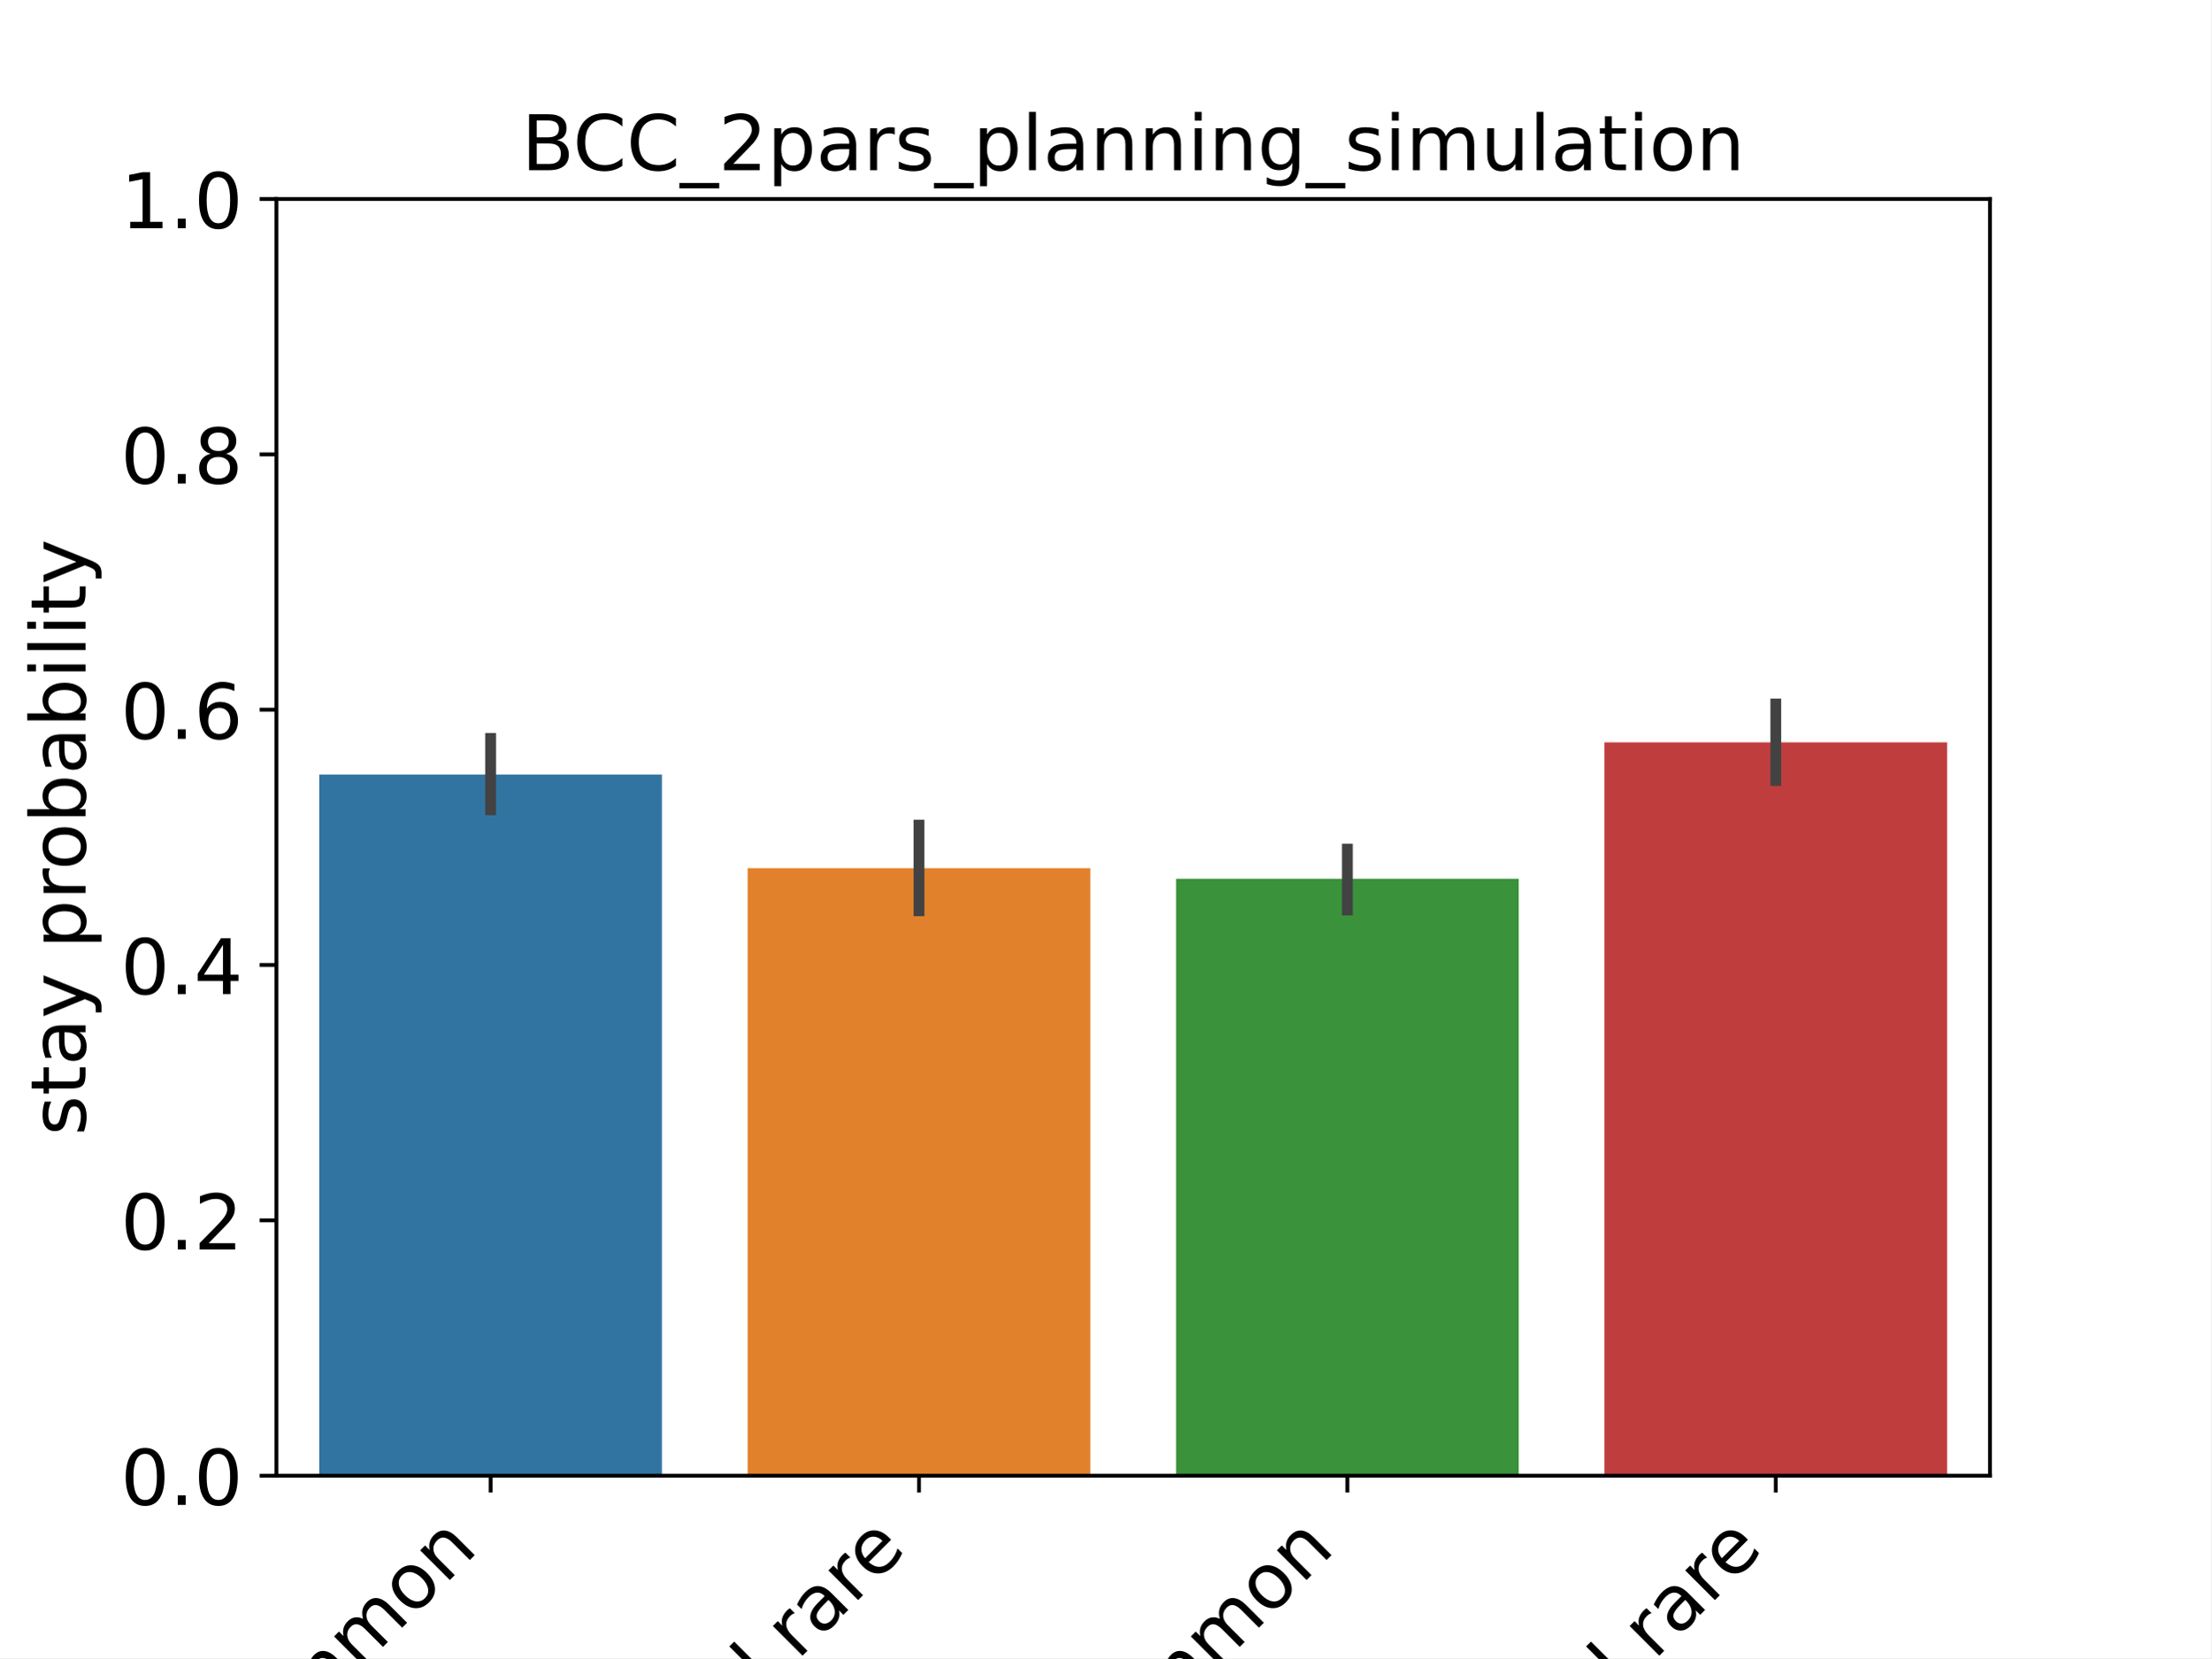
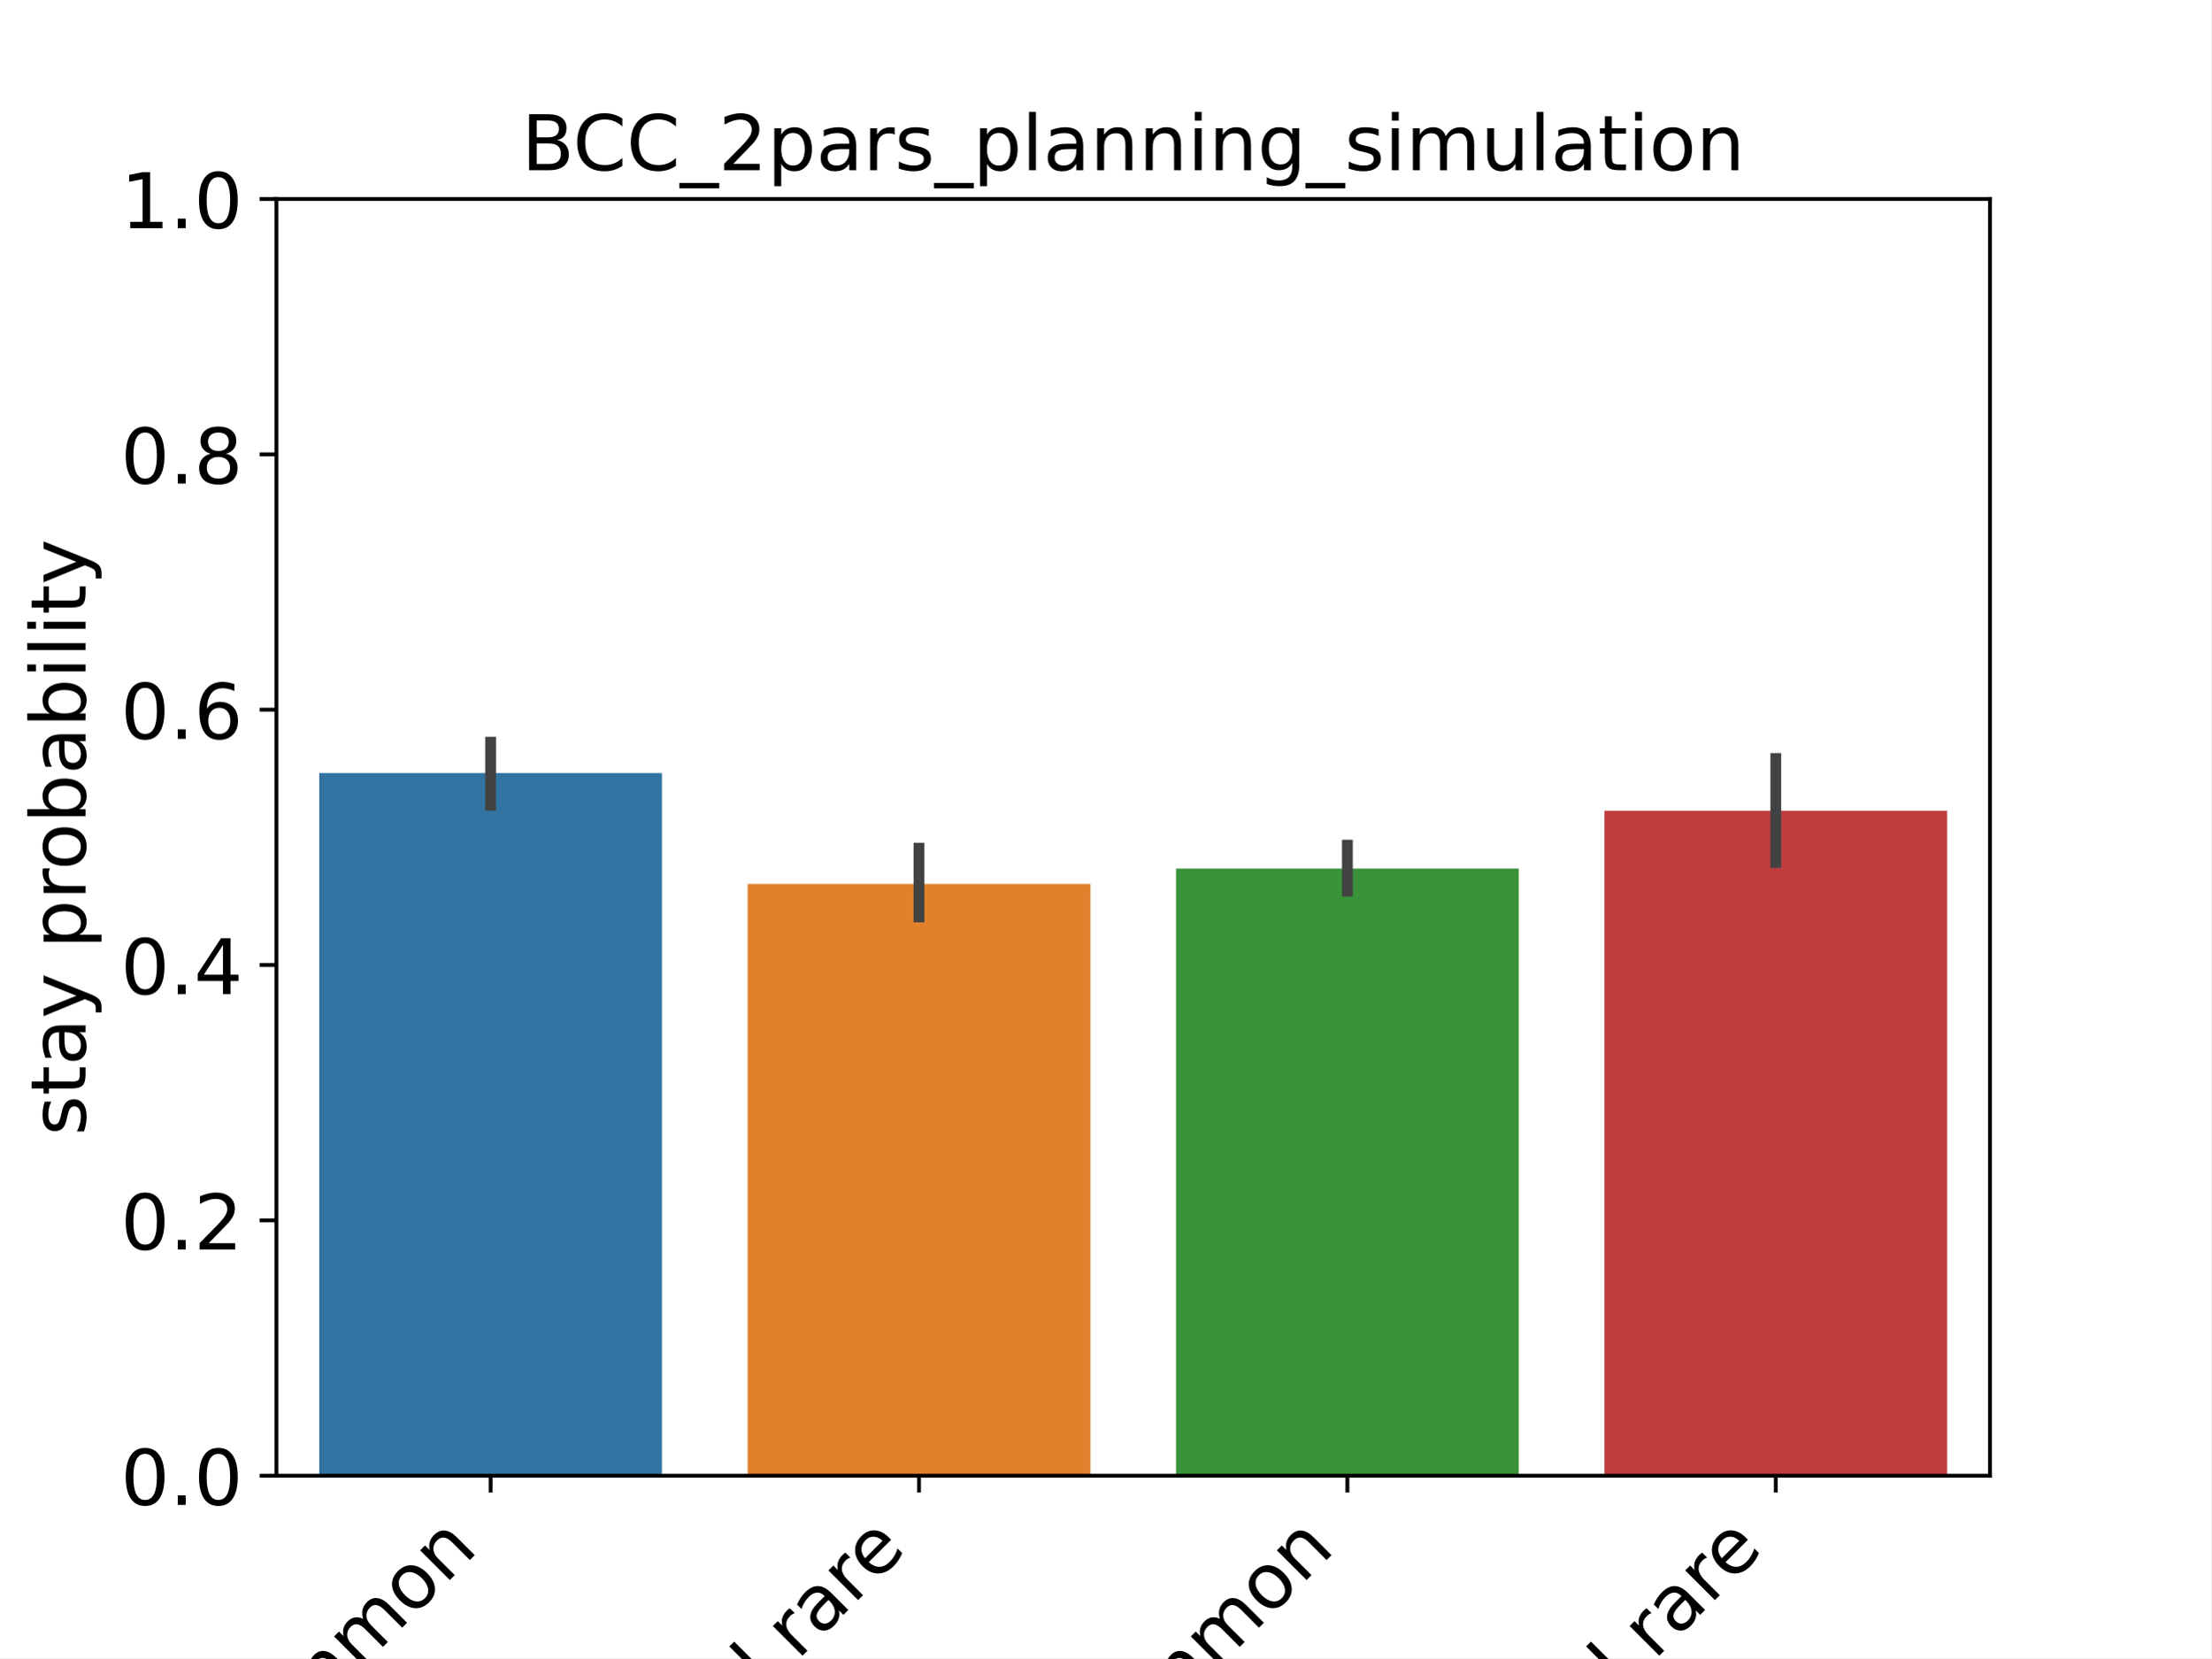
<svg xmlns="http://www.w3.org/2000/svg" xmlns:xlink="http://www.w3.org/1999/xlink" width="460.8pt" height="345.6pt" viewBox="0 0 460.8 345.6" version="1.1">
  <defs>
    <style type="text/css">*{stroke-linejoin: round; stroke-linecap: butt}</style>
  </defs>
  <g id="figure_1">
    <g id="patch_1">
      <path d="M 0 345.6  L 460.8 345.6  L 460.8 0  L 0 0  z " style="fill: #ffffff" />
    </g>
    <g id="axes_1">
      <g id="patch_2">
        <path d="M 57.6 307.584  L 414.72 307.584  L 414.72 41.472  L 57.6 41.472  z " style="fill: #ffffff" />
      </g>
      <g id="patch_3">
-         <path d="M 66.528 307.584  L 137.952 307.584  L 137.952 161.445  L 66.528 161.445  z " clip-path="url(#p8420e20415)" style="fill: #3274a1" />
+         <path d="M 66.528 307.584  L 137.952 307.584  L 137.952 161.132  L 66.528 161.132  z " clip-path="url(#pf749154791)" style="fill: #3274a1" />
      </g>
      <g id="patch_4">
-         <path d="M 155.808 307.584  L 227.232 307.584  L 227.232 180.956  L 155.808 180.956  z " clip-path="url(#p8420e20415)" style="fill: #e1812c" />
+         <path d="M 155.808 307.584  L 227.232 307.584  L 227.232 184.238  L 155.808 184.238  z " clip-path="url(#pf749154791)" style="fill: #e1812c" />
      </g>
      <g id="patch_5">
-         <path d="M 245.088 307.584  L 316.512 307.584  L 316.512 183.17  L 245.088 183.17  z " clip-path="url(#p8420e20415)" style="fill: #3a923a" />
+         <path d="M 245.088 307.584  L 316.512 307.584  L 316.512 181.037  L 245.088 181.037  z " clip-path="url(#pf749154791)" style="fill: #3a923a" />
      </g>
      <g id="patch_6">
-         <path d="M 334.368 307.584  L 405.792 307.584  L 405.792 154.734  L 334.368 154.734  z " clip-path="url(#p8420e20415)" style="fill: #c03d3e" />
+         <path d="M 334.368 307.584  L 405.792 307.584  L 405.792 168.985  L 334.368 168.985  z " clip-path="url(#pf749154791)" style="fill: #c03d3e" />
      </g>
      <g id="matplotlib.axis_1">
        <g id="xtick_1">
          <g id="line2d_1">
            <defs>
-               <path id="m0e98d3ae6c" d="M 0 0  L 0 3.5  " style="stroke: #000000; stroke-width: 0.8" />
+               <path id="m2452fad137" d="M 0 0  L 0 3.5  " style="stroke: #000000; stroke-width: 0.8" />
            </defs>
            <g>
-               <use xlink:href="#m0e98d3ae6c" x="102.24" y="307.584" style="stroke: #000000; stroke-width: 0.8" />
+               <use xlink:href="#m2452fad137" x="102.24" y="307.584" style="stroke: #000000; stroke-width: 0.8" />
            </g>
          </g>
          <g id="text_1">
            <g transform="translate(-6.307962 429.3757) rotate(-45) scale(0.16 -0.16)">
              <defs>
                <path id="DejaVuSans-72" d="M 2631 2963  Q 2534 3019 2420 3045  Q 2306 3072 2169 3072  Q 1681 3072 1420 2755  Q 1159 2438 1159 1844  L 1159 0  L 581 0  L 581 3500  L 1159 3500  L 1159 2956  Q 1341 3275 1631 3429  Q 1922 3584 2338 3584  Q 2397 3584 2469 3576  Q 2541 3569 2628 3553  L 2631 2963  z " transform="scale(0.015625)" />
                <path id="DejaVuSans-65" d="M 3597 1894  L 3597 1613  L 953 1613  Q 991 1019 1311 708  Q 1631 397 2203 397  Q 2534 397 2845 478  Q 3156 559 3463 722  L 3463 178  Q 3153 47 2828 -22  Q 2503 -91 2169 -91  Q 1331 -91 842 396  Q 353 884 353 1716  Q 353 2575 817 3079  Q 1281 3584 2069 3584  Q 2775 3584 3186 3129  Q 3597 2675 3597 1894  z M 3022 2063  Q 3016 2534 2758 2815  Q 2500 3097 2075 3097  Q 1594 3097 1305 2825  Q 1016 2553 972 2059  L 3022 2063  z " transform="scale(0.015625)" />
                <path id="DejaVuSans-77" d="M 269 3500  L 844 3500  L 1563 769  L 2278 3500  L 2956 3500  L 3675 769  L 4391 3500  L 4966 3500  L 4050 0  L 3372 0  L 2619 2869  L 1863 0  L 1184 0  L 269 3500  z " transform="scale(0.015625)" />
                <path id="DejaVuSans-61" d="M 2194 1759  Q 1497 1759 1228 1600  Q 959 1441 959 1056  Q 959 750 1161 570  Q 1363 391 1709 391  Q 2188 391 2477 730  Q 2766 1069 2766 1631  L 2766 1759  L 2194 1759  z M 3341 1997  L 3341 0  L 2766 0  L 2766 531  Q 2569 213 2275 61  Q 1981 -91 1556 -91  Q 1019 -91 701 211  Q 384 513 384 1019  Q 384 1609 779 1909  Q 1175 2209 1959 2209  L 2766 2209  L 2766 2266  Q 2766 2663 2505 2880  Q 2244 3097 1772 3097  Q 1472 3097 1187 3025  Q 903 2953 641 2809  L 641 3341  Q 956 3463 1253 3523  Q 1550 3584 1831 3584  Q 2591 3584 2966 3190  Q 3341 2797 3341 1997  z " transform="scale(0.015625)" />
                <path id="DejaVuSans-64" d="M 2906 2969  L 2906 4863  L 3481 4863  L 3481 0  L 2906 0  L 2906 525  Q 2725 213 2448 61  Q 2172 -91 1784 -91  Q 1150 -91 751 415  Q 353 922 353 1747  Q 353 2572 751 3078  Q 1150 3584 1784 3584  Q 2172 3584 2448 3432  Q 2725 3281 2906 2969  z M 947 1747  Q 947 1113 1208 752  Q 1469 391 1925 391  Q 2381 391 2643 752  Q 2906 1113 2906 1747  Q 2906 2381 2643 2742  Q 2381 3103 1925 3103  Q 1469 3103 1208 2742  Q 947 2381 947 1747  z " transform="scale(0.015625)" />
                <path id="DejaVuSans-20" transform="scale(0.015625)" />
                <path id="DejaVuSans-63" d="M 3122 3366  L 3122 2828  Q 2878 2963 2633 3030  Q 2388 3097 2138 3097  Q 1578 3097 1268 2742  Q 959 2388 959 1747  Q 959 1106 1268 751  Q 1578 397 2138 397  Q 2388 397 2633 464  Q 2878 531 3122 666  L 3122 134  Q 2881 22 2623 -34  Q 2366 -91 2075 -91  Q 1284 -91 818 406  Q 353 903 353 1747  Q 353 2603 823 3093  Q 1294 3584 2113 3584  Q 2378 3584 2631 3529  Q 2884 3475 3122 3366  z " transform="scale(0.015625)" />
                <path id="DejaVuSans-6f" d="M 1959 3097  Q 1497 3097 1228 2736  Q 959 2375 959 1747  Q 959 1119 1226 758  Q 1494 397 1959 397  Q 2419 397 2687 759  Q 2956 1122 2956 1747  Q 2956 2369 2687 2733  Q 2419 3097 1959 3097  z M 1959 3584  Q 2709 3584 3137 3096  Q 3566 2609 3566 1747  Q 3566 888 3137 398  Q 2709 -91 1959 -91  Q 1206 -91 779 398  Q 353 888 353 1747  Q 353 2609 779 3096  Q 1206 3584 1959 3584  z " transform="scale(0.015625)" />
                <path id="DejaVuSans-6d" d="M 3328 2828  Q 3544 3216 3844 3400  Q 4144 3584 4550 3584  Q 5097 3584 5394 3201  Q 5691 2819 5691 2113  L 5691 0  L 5113 0  L 5113 2094  Q 5113 2597 4934 2840  Q 4756 3084 4391 3084  Q 3944 3084 3684 2787  Q 3425 2491 3425 1978  L 3425 0  L 2847 0  L 2847 2094  Q 2847 2600 2669 2842  Q 2491 3084 2119 3084  Q 1678 3084 1418 2786  Q 1159 2488 1159 1978  L 1159 0  L 581 0  L 581 3500  L 1159 3500  L 1159 2956  Q 1356 3278 1631 3431  Q 1906 3584 2284 3584  Q 2666 3584 2933 3390  Q 3200 3197 3328 2828  z " transform="scale(0.015625)" />
                <path id="DejaVuSans-6e" d="M 3513 2113  L 3513 0  L 2938 0  L 2938 2094  Q 2938 2591 2744 2837  Q 2550 3084 2163 3084  Q 1697 3084 1428 2787  Q 1159 2491 1159 1978  L 1159 0  L 581 0  L 581 3500  L 1159 3500  L 1159 2956  Q 1366 3272 1645 3428  Q 1925 3584 2291 3584  Q 2894 3584 3203 3211  Q 3513 2838 3513 2113  z " transform="scale(0.015625)" />
              </defs>
              <use xlink:href="#DejaVuSans-72" />
              <use xlink:href="#DejaVuSans-65" transform="translate(38.86328 0)" />
              <use xlink:href="#DejaVuSans-77" transform="translate(100.3867 0)" />
              <use xlink:href="#DejaVuSans-61" transform="translate(182.1738 0)" />
              <use xlink:href="#DejaVuSans-72" transform="translate(243.4531 0)" />
              <use xlink:href="#DejaVuSans-64" transform="translate(282.8164 0)" />
              <use xlink:href="#DejaVuSans-65" transform="translate(346.293 0)" />
              <use xlink:href="#DejaVuSans-64" transform="translate(407.8164 0)" />
              <use xlink:href="#DejaVuSans-20" transform="translate(471.293 0)" />
              <use xlink:href="#DejaVuSans-63" transform="translate(503.0801 0)" />
              <use xlink:href="#DejaVuSans-6f" transform="translate(558.0605 0)" />
              <use xlink:href="#DejaVuSans-6d" transform="translate(619.2422 0)" />
              <use xlink:href="#DejaVuSans-6d" transform="translate(716.6543 0)" />
              <use xlink:href="#DejaVuSans-6f" transform="translate(814.0664 0)" />
              <use xlink:href="#DejaVuSans-6e" transform="translate(875.248 0)" />
            </g>
          </g>
        </g>
        <g id="xtick_2">
          <g id="line2d_2">
            <g>
-               <use xlink:href="#m0e98d3ae6c" x="191.52" y="307.584" style="stroke: #000000; stroke-width: 0.8" />
+               <use xlink:href="#m2452fad137" x="191.52" y="307.584" style="stroke: #000000; stroke-width: 0.8" />
            </g>
          </g>
          <g id="text_2">
            <g transform="translate(109.3065 403.0413) rotate(-45) scale(0.16 -0.16)">
              <use xlink:href="#DejaVuSans-72" />
              <use xlink:href="#DejaVuSans-65" transform="translate(38.86328 0)" />
              <use xlink:href="#DejaVuSans-77" transform="translate(100.3867 0)" />
              <use xlink:href="#DejaVuSans-61" transform="translate(182.1738 0)" />
              <use xlink:href="#DejaVuSans-72" transform="translate(243.4531 0)" />
              <use xlink:href="#DejaVuSans-64" transform="translate(282.8164 0)" />
              <use xlink:href="#DejaVuSans-65" transform="translate(346.293 0)" />
              <use xlink:href="#DejaVuSans-64" transform="translate(407.8164 0)" />
              <use xlink:href="#DejaVuSans-20" transform="translate(471.293 0)" />
              <use xlink:href="#DejaVuSans-72" transform="translate(503.0801 0)" />
              <use xlink:href="#DejaVuSans-61" transform="translate(544.1934 0)" />
              <use xlink:href="#DejaVuSans-72" transform="translate(605.4727 0)" />
              <use xlink:href="#DejaVuSans-65" transform="translate(644.3359 0)" />
            </g>
          </g>
        </g>
        <g id="xtick_3">
          <g id="line2d_3">
            <g>
-               <use xlink:href="#m0e98d3ae6c" x="280.8" y="307.584" style="stroke: #000000; stroke-width: 0.8" />
+               <use xlink:href="#m2452fad137" x="280.8" y="307.584" style="stroke: #000000; stroke-width: 0.8" />
            </g>
          </g>
          <g id="text_3">
            <g transform="translate(157.9119 443.7158) rotate(-45) scale(0.16 -0.16)">
              <defs>
                <path id="DejaVuSans-75" d="M 544 1381  L 544 3500  L 1119 3500  L 1119 1403  Q 1119 906 1312 657  Q 1506 409 1894 409  Q 2359 409 2629 706  Q 2900 1003 2900 1516  L 2900 3500  L 3475 3500  L 3475 0  L 2900 0  L 2900 538  Q 2691 219 2414 64  Q 2138 -91 1772 -91  Q 1169 -91 856 284  Q 544 659 544 1381  z M 1991 3584  L 1991 3584  z " transform="scale(0.015625)" />
              </defs>
              <use xlink:href="#DejaVuSans-75" />
              <use xlink:href="#DejaVuSans-6e" transform="translate(63.37891 0)" />
              <use xlink:href="#DejaVuSans-72" transform="translate(126.7578 0)" />
              <use xlink:href="#DejaVuSans-65" transform="translate(165.6211 0)" />
              <use xlink:href="#DejaVuSans-77" transform="translate(227.1445 0)" />
              <use xlink:href="#DejaVuSans-61" transform="translate(308.9316 0)" />
              <use xlink:href="#DejaVuSans-72" transform="translate(370.2109 0)" />
              <use xlink:href="#DejaVuSans-64" transform="translate(409.5742 0)" />
              <use xlink:href="#DejaVuSans-65" transform="translate(473.0508 0)" />
              <use xlink:href="#DejaVuSans-64" transform="translate(534.5742 0)" />
              <use xlink:href="#DejaVuSans-20" transform="translate(598.0508 0)" />
              <use xlink:href="#DejaVuSans-63" transform="translate(629.8379 0)" />
              <use xlink:href="#DejaVuSans-6f" transform="translate(684.8184 0)" />
              <use xlink:href="#DejaVuSans-6d" transform="translate(746 0)" />
              <use xlink:href="#DejaVuSans-6d" transform="translate(843.4121 0)" />
              <use xlink:href="#DejaVuSans-6f" transform="translate(940.8242 0)" />
              <use xlink:href="#DejaVuSans-6e" transform="translate(1002.006 0)" />
            </g>
          </g>
        </g>
        <g id="xtick_4">
          <g id="line2d_4">
            <g>
-               <use xlink:href="#m0e98d3ae6c" x="370.08" y="307.584" style="stroke: #000000; stroke-width: 0.8" />
+               <use xlink:href="#m2452fad137" x="370.08" y="307.584" style="stroke: #000000; stroke-width: 0.8" />
            </g>
          </g>
          <g id="text_4">
            <g transform="translate(273.5263 417.3814) rotate(-45) scale(0.16 -0.16)">
              <use xlink:href="#DejaVuSans-75" />
              <use xlink:href="#DejaVuSans-6e" transform="translate(63.37891 0)" />
              <use xlink:href="#DejaVuSans-72" transform="translate(126.7578 0)" />
              <use xlink:href="#DejaVuSans-65" transform="translate(165.6211 0)" />
              <use xlink:href="#DejaVuSans-77" transform="translate(227.1445 0)" />
              <use xlink:href="#DejaVuSans-61" transform="translate(308.9316 0)" />
              <use xlink:href="#DejaVuSans-72" transform="translate(370.2109 0)" />
              <use xlink:href="#DejaVuSans-64" transform="translate(409.5742 0)" />
              <use xlink:href="#DejaVuSans-65" transform="translate(473.0508 0)" />
              <use xlink:href="#DejaVuSans-64" transform="translate(534.5742 0)" />
              <use xlink:href="#DejaVuSans-20" transform="translate(598.0508 0)" />
              <use xlink:href="#DejaVuSans-72" transform="translate(629.8379 0)" />
              <use xlink:href="#DejaVuSans-61" transform="translate(670.9512 0)" />
              <use xlink:href="#DejaVuSans-72" transform="translate(732.2305 0)" />
              <use xlink:href="#DejaVuSans-65" transform="translate(771.0938 0)" />
            </g>
          </g>
        </g>
      </g>
      <g id="matplotlib.axis_2">
        <g id="ytick_1">
          <g id="line2d_5">
            <defs>
-               <path id="m2629a5bf26" d="M 0 0  L -3.5 0  " style="stroke: #000000; stroke-width: 0.8" />
+               <path id="md8f6605e88" d="M 0 0  L -3.5 0  " style="stroke: #000000; stroke-width: 0.8" />
            </defs>
            <g>
-               <use xlink:href="#m2629a5bf26" x="57.6" y="307.584" style="stroke: #000000; stroke-width: 0.8" />
+               <use xlink:href="#md8f6605e88" x="57.6" y="307.584" style="stroke: #000000; stroke-width: 0.8" />
            </g>
          </g>
          <g id="text_5">
            <g transform="translate(25.155 313.6628) scale(0.16 -0.16)">
              <defs>
                <path id="DejaVuSans-30" d="M 2034 4250  Q 1547 4250 1301 3770  Q 1056 3291 1056 2328  Q 1056 1369 1301 889  Q 1547 409 2034 409  Q 2525 409 2770 889  Q 3016 1369 3016 2328  Q 3016 3291 2770 3770  Q 2525 4250 2034 4250  z M 2034 4750  Q 2819 4750 3233 4129  Q 3647 3509 3647 2328  Q 3647 1150 3233 529  Q 2819 -91 2034 -91  Q 1250 -91 836 529  Q 422 1150 422 2328  Q 422 3509 836 4129  Q 1250 4750 2034 4750  z " transform="scale(0.015625)" />
                <path id="DejaVuSans-2e" d="M 684 794  L 1344 794  L 1344 0  L 684 0  L 684 794  z " transform="scale(0.015625)" />
              </defs>
              <use xlink:href="#DejaVuSans-30" />
              <use xlink:href="#DejaVuSans-2e" transform="translate(63.62305 0)" />
              <use xlink:href="#DejaVuSans-30" transform="translate(95.41016 0)" />
            </g>
          </g>
        </g>
        <g id="ytick_2">
          <g id="line2d_6">
            <g>
-               <use xlink:href="#m2629a5bf26" x="57.6" y="254.362" style="stroke: #000000; stroke-width: 0.8" />
+               <use xlink:href="#md8f6605e88" x="57.6" y="254.362" style="stroke: #000000; stroke-width: 0.8" />
            </g>
          </g>
          <g id="text_6">
            <g transform="translate(25.155 260.4403) scale(0.16 -0.16)">
              <defs>
                <path id="DejaVuSans-32" d="M 1228 531  L 3431 531  L 3431 0  L 469 0  L 469 531  Q 828 903 1448 1529  Q 2069 2156 2228 2338  Q 2531 2678 2651 2914  Q 2772 3150 2772 3378  Q 2772 3750 2511 3984  Q 2250 4219 1831 4219  Q 1534 4219 1204 4116  Q 875 4013 500 3803  L 500 4441  Q 881 4594 1212 4672  Q 1544 4750 1819 4750  Q 2544 4750 2975 4387  Q 3406 4025 3406 3419  Q 3406 3131 3298 2873  Q 3191 2616 2906 2266  Q 2828 2175 2409 1742  Q 1991 1309 1228 531  z " transform="scale(0.015625)" />
              </defs>
              <use xlink:href="#DejaVuSans-30" />
              <use xlink:href="#DejaVuSans-2e" transform="translate(63.62305 0)" />
              <use xlink:href="#DejaVuSans-32" transform="translate(95.41016 0)" />
            </g>
          </g>
        </g>
        <g id="ytick_3">
          <g id="line2d_7">
            <g>
-               <use xlink:href="#m2629a5bf26" x="57.6" y="201.139" style="stroke: #000000; stroke-width: 0.8" />
+               <use xlink:href="#md8f6605e88" x="57.6" y="201.139" style="stroke: #000000; stroke-width: 0.8" />
            </g>
          </g>
          <g id="text_7">
            <g transform="translate(25.155 207.2179) scale(0.16 -0.16)">
              <defs>
                <path id="DejaVuSans-34" d="M 2419 4116  L 825 1625  L 2419 1625  L 2419 4116  z M 2253 4666  L 3047 4666  L 3047 1625  L 3713 1625  L 3713 1100  L 3047 1100  L 3047 0  L 2419 0  L 2419 1100  L 313 1100  L 313 1709  L 2253 4666  z " transform="scale(0.015625)" />
              </defs>
              <use xlink:href="#DejaVuSans-30" />
              <use xlink:href="#DejaVuSans-2e" transform="translate(63.62305 0)" />
              <use xlink:href="#DejaVuSans-34" transform="translate(95.41016 0)" />
            </g>
          </g>
        </g>
        <g id="ytick_4">
          <g id="line2d_8">
            <g>
-               <use xlink:href="#m2629a5bf26" x="57.6" y="147.917" style="stroke: #000000; stroke-width: 0.8" />
+               <use xlink:href="#md8f6605e88" x="57.6" y="147.917" style="stroke: #000000; stroke-width: 0.8" />
            </g>
          </g>
          <g id="text_8">
            <g transform="translate(25.155 153.9955) scale(0.16 -0.16)">
              <defs>
                <path id="DejaVuSans-36" d="M 2113 2584  Q 1688 2584 1439 2293  Q 1191 2003 1191 1497  Q 1191 994 1439 701  Q 1688 409 2113 409  Q 2538 409 2786 701  Q 3034 994 3034 1497  Q 3034 2003 2786 2293  Q 2538 2584 2113 2584  z M 3366 4563  L 3366 3988  Q 3128 4100 2886 4159  Q 2644 4219 2406 4219  Q 1781 4219 1451 3797  Q 1122 3375 1075 2522  Q 1259 2794 1537 2939  Q 1816 3084 2150 3084  Q 2853 3084 3261 2657  Q 3669 2231 3669 1497  Q 3669 778 3244 343  Q 2819 -91 2113 -91  Q 1303 -91 875 529  Q 447 1150 447 2328  Q 447 3434 972 4092  Q 1497 4750 2381 4750  Q 2619 4750 2861 4703  Q 3103 4656 3366 4563  z " transform="scale(0.015625)" />
              </defs>
              <use xlink:href="#DejaVuSans-30" />
              <use xlink:href="#DejaVuSans-2e" transform="translate(63.62305 0)" />
              <use xlink:href="#DejaVuSans-36" transform="translate(95.41016 0)" />
            </g>
          </g>
        </g>
        <g id="ytick_5">
          <g id="line2d_9">
            <g>
-               <use xlink:href="#m2629a5bf26" x="57.6" y="94.694" style="stroke: #000000; stroke-width: 0.8" />
+               <use xlink:href="#md8f6605e88" x="57.6" y="94.694" style="stroke: #000000; stroke-width: 0.8" />
            </g>
          </g>
          <g id="text_9">
            <g transform="translate(25.155 100.7731) scale(0.16 -0.16)">
              <defs>
                <path id="DejaVuSans-38" d="M 2034 2216  Q 1584 2216 1326 1975  Q 1069 1734 1069 1313  Q 1069 891 1326 650  Q 1584 409 2034 409  Q 2484 409 2743 651  Q 3003 894 3003 1313  Q 3003 1734 2745 1975  Q 2488 2216 2034 2216  z M 1403 2484  Q 997 2584 770 2862  Q 544 3141 544 3541  Q 544 4100 942 4425  Q 1341 4750 2034 4750  Q 2731 4750 3128 4425  Q 3525 4100 3525 3541  Q 3525 3141 3298 2862  Q 3072 2584 2669 2484  Q 3125 2378 3379 2068  Q 3634 1759 3634 1313  Q 3634 634 3220 271  Q 2806 -91 2034 -91  Q 1263 -91 848 271  Q 434 634 434 1313  Q 434 1759 690 2068  Q 947 2378 1403 2484  z M 1172 3481  Q 1172 3119 1398 2916  Q 1625 2713 2034 2713  Q 2441 2713 2670 2916  Q 2900 3119 2900 3481  Q 2900 3844 2670 4047  Q 2441 4250 2034 4250  Q 1625 4250 1398 4047  Q 1172 3844 1172 3481  z " transform="scale(0.015625)" />
              </defs>
              <use xlink:href="#DejaVuSans-30" />
              <use xlink:href="#DejaVuSans-2e" transform="translate(63.62305 0)" />
              <use xlink:href="#DejaVuSans-38" transform="translate(95.41016 0)" />
            </g>
          </g>
        </g>
        <g id="ytick_6">
          <g id="line2d_10">
            <g>
-               <use xlink:href="#m2629a5bf26" x="57.6" y="41.472" style="stroke: #000000; stroke-width: 0.8" />
+               <use xlink:href="#md8f6605e88" x="57.6" y="41.472" style="stroke: #000000; stroke-width: 0.8" />
            </g>
          </g>
          <g id="text_10">
            <g transform="translate(25.155 47.55075) scale(0.16 -0.16)">
              <defs>
                <path id="DejaVuSans-31" d="M 794 531  L 1825 531  L 1825 4091  L 703 3866  L 703 4441  L 1819 4666  L 2450 4666  L 2450 531  L 3481 531  L 3481 0  L 794 0  L 794 531  z " transform="scale(0.015625)" />
              </defs>
              <use xlink:href="#DejaVuSans-31" />
              <use xlink:href="#DejaVuSans-2e" transform="translate(63.62305 0)" />
              <use xlink:href="#DejaVuSans-30" transform="translate(95.41016 0)" />
            </g>
          </g>
        </g>
        <g id="text_11">
          <g transform="translate(17.8275 236.693) rotate(-90) scale(0.16 -0.16)">
            <defs>
              <path id="DejaVuSans-73" d="M 2834 3397  L 2834 2853  Q 2591 2978 2328 3040  Q 2066 3103 1784 3103  Q 1356 3103 1142 2972  Q 928 2841 928 2578  Q 928 2378 1081 2264  Q 1234 2150 1697 2047  L 1894 2003  Q 2506 1872 2764 1633  Q 3022 1394 3022 966  Q 3022 478 2636 193  Q 2250 -91 1575 -91  Q 1294 -91 989 -36  Q 684 19 347 128  L 347 722  Q 666 556 975 473  Q 1284 391 1588 391  Q 1994 391 2212 530  Q 2431 669 2431 922  Q 2431 1156 2273 1281  Q 2116 1406 1581 1522  L 1381 1569  Q 847 1681 609 1914  Q 372 2147 372 2553  Q 372 3047 722 3315  Q 1072 3584 1716 3584  Q 2034 3584 2315 3537  Q 2597 3491 2834 3397  z " transform="scale(0.015625)" />
              <path id="DejaVuSans-74" d="M 1172 4494  L 1172 3500  L 2356 3500  L 2356 3053  L 1172 3053  L 1172 1153  Q 1172 725 1289 603  Q 1406 481 1766 481  L 2356 481  L 2356 0  L 1766 0  Q 1100 0 847 248  Q 594 497 594 1153  L 594 3053  L 172 3053  L 172 3500  L 594 3500  L 594 4494  L 1172 4494  z " transform="scale(0.015625)" />
              <path id="DejaVuSans-79" d="M 2059 -325  Q 1816 -950 1584 -1140  Q 1353 -1331 966 -1331  L 506 -1331  L 506 -850  L 844 -850  Q 1081 -850 1212 -737  Q 1344 -625 1503 -206  L 1606 56  L 191 3500  L 800 3500  L 1894 763  L 2988 3500  L 3597 3500  L 2059 -325  z " transform="scale(0.015625)" />
              <path id="DejaVuSans-70" d="M 1159 525  L 1159 -1331  L 581 -1331  L 581 3500  L 1159 3500  L 1159 2969  Q 1341 3281 1617 3432  Q 1894 3584 2278 3584  Q 2916 3584 3314 3078  Q 3713 2572 3713 1747  Q 3713 922 3314 415  Q 2916 -91 2278 -91  Q 1894 -91 1617 61  Q 1341 213 1159 525  z M 3116 1747  Q 3116 2381 2855 2742  Q 2594 3103 2138 3103  Q 1681 3103 1420 2742  Q 1159 2381 1159 1747  Q 1159 1113 1420 752  Q 1681 391 2138 391  Q 2594 391 2855 752  Q 3116 1113 3116 1747  z " transform="scale(0.015625)" />
              <path id="DejaVuSans-62" d="M 3116 1747  Q 3116 2381 2855 2742  Q 2594 3103 2138 3103  Q 1681 3103 1420 2742  Q 1159 2381 1159 1747  Q 1159 1113 1420 752  Q 1681 391 2138 391  Q 2594 391 2855 752  Q 3116 1113 3116 1747  z M 1159 2969  Q 1341 3281 1617 3432  Q 1894 3584 2278 3584  Q 2916 3584 3314 3078  Q 3713 2572 3713 1747  Q 3713 922 3314 415  Q 2916 -91 2278 -91  Q 1894 -91 1617 61  Q 1341 213 1159 525  L 1159 0  L 581 0  L 581 4863  L 1159 4863  L 1159 2969  z " transform="scale(0.015625)" />
              <path id="DejaVuSans-69" d="M 603 3500  L 1178 3500  L 1178 0  L 603 0  L 603 3500  z M 603 4863  L 1178 4863  L 1178 4134  L 603 4134  L 603 4863  z " transform="scale(0.015625)" />
              <path id="DejaVuSans-6c" d="M 603 4863  L 1178 4863  L 1178 0  L 603 0  L 603 4863  z " transform="scale(0.015625)" />
            </defs>
            <use xlink:href="#DejaVuSans-73" />
            <use xlink:href="#DejaVuSans-74" transform="translate(52.09961 0)" />
            <use xlink:href="#DejaVuSans-61" transform="translate(91.30859 0)" />
            <use xlink:href="#DejaVuSans-79" transform="translate(152.5879 0)" />
            <use xlink:href="#DejaVuSans-20" transform="translate(211.7676 0)" />
            <use xlink:href="#DejaVuSans-70" transform="translate(243.5547 0)" />
            <use xlink:href="#DejaVuSans-72" transform="translate(307.0312 0)" />
            <use xlink:href="#DejaVuSans-6f" transform="translate(345.8945 0)" />
            <use xlink:href="#DejaVuSans-62" transform="translate(407.0762 0)" />
            <use xlink:href="#DejaVuSans-61" transform="translate(470.5527 0)" />
            <use xlink:href="#DejaVuSans-62" transform="translate(531.832 0)" />
            <use xlink:href="#DejaVuSans-69" transform="translate(595.3086 0)" />
            <use xlink:href="#DejaVuSans-6c" transform="translate(623.0918 0)" />
            <use xlink:href="#DejaVuSans-69" transform="translate(650.875 0)" />
            <use xlink:href="#DejaVuSans-74" transform="translate(678.6582 0)" />
            <use xlink:href="#DejaVuSans-79" transform="translate(717.8672 0)" />
          </g>
        </g>
      </g>
      <g id="line2d_11">
-         <path d="M 102.24 168.779  L 102.24 153.905  " clip-path="url(#p8420e20415)" style="fill: none; stroke: #424242; stroke-width: 2.25; stroke-linecap: square" />
+         <path d="M 102.24 167.829  L 102.24 154.703  " clip-path="url(#pf749154791)" style="fill: none; stroke: #424242; stroke-width: 2.25; stroke-linecap: square" />
      </g>
      <g id="line2d_12">
-         <path d="M 191.52 189.825  L 191.52 171.993  " clip-path="url(#p8420e20415)" style="fill: none; stroke: #424242; stroke-width: 2.25; stroke-linecap: square" />
+         <path d="M 191.52 191.122  L 191.52 176.796  " clip-path="url(#pf749154791)" style="fill: none; stroke: #424242; stroke-width: 2.25; stroke-linecap: square" />
      </g>
      <g id="line2d_13">
-         <path d="M 280.8 189.668  L 280.8 176.996  " clip-path="url(#p8420e20415)" style="fill: none; stroke: #424242; stroke-width: 2.25; stroke-linecap: square" />
+         <path d="M 280.8 185.727  L 280.8 176.162  " clip-path="url(#pf749154791)" style="fill: none; stroke: #424242; stroke-width: 2.25; stroke-linecap: square" />
      </g>
      <g id="line2d_14">
-         <path d="M 370.08 162.669  L 370.08 146.743  " clip-path="url(#p8420e20415)" style="fill: none; stroke: #424242; stroke-width: 2.25; stroke-linecap: square" />
+         <path d="M 370.08 179.778  L 370.08 158.095  " clip-path="url(#pf749154791)" style="fill: none; stroke: #424242; stroke-width: 2.25; stroke-linecap: square" />
      </g>
      <g id="patch_7">
        <path d="M 57.6 307.584  L 57.6 41.472  " style="fill: none; stroke: #000000; stroke-width: 0.8; stroke-linejoin: miter; stroke-linecap: square" />
      </g>
      <g id="patch_8">
        <path d="M 414.72 307.584  L 414.72 41.472  " style="fill: none; stroke: #000000; stroke-width: 0.8; stroke-linejoin: miter; stroke-linecap: square" />
      </g>
      <g id="patch_9">
        <path d="M 57.6 307.584  L 414.72 307.584  " style="fill: none; stroke: #000000; stroke-width: 0.8; stroke-linejoin: miter; stroke-linecap: square" />
      </g>
      <g id="patch_10">
        <path d="M 57.6 41.472  L 414.72 41.472  " style="fill: none; stroke: #000000; stroke-width: 0.8; stroke-linejoin: miter; stroke-linecap: square" />
      </g>
      <g id="text_12">
        <g transform="translate(108.695 35.472) scale(0.16 -0.16)">
          <defs>
            <path id="DejaVuSans-42" d="M 1259 2228  L 1259 519  L 2272 519  Q 2781 519 3026 730  Q 3272 941 3272 1375  Q 3272 1813 3026 2020  Q 2781 2228 2272 2228  L 1259 2228  z M 1259 4147  L 1259 2741  L 2194 2741  Q 2656 2741 2882 2914  Q 3109 3088 3109 3444  Q 3109 3797 2882 3972  Q 2656 4147 2194 4147  L 1259 4147  z M 628 4666  L 2241 4666  Q 2963 4666 3353 4366  Q 3744 4066 3744 3513  Q 3744 3084 3544 2831  Q 3344 2578 2956 2516  Q 3422 2416 3680 2098  Q 3938 1781 3938 1306  Q 3938 681 3513 340  Q 3088 0 2303 0  L 628 0  L 628 4666  z " transform="scale(0.015625)" />
            <path id="DejaVuSans-43" d="M 4122 4306  L 4122 3641  Q 3803 3938 3442 4084  Q 3081 4231 2675 4231  Q 1875 4231 1450 3742  Q 1025 3253 1025 2328  Q 1025 1406 1450 917  Q 1875 428 2675 428  Q 3081 428 3442 575  Q 3803 722 4122 1019  L 4122 359  Q 3791 134 3420 21  Q 3050 -91 2638 -91  Q 1578 -91 968 557  Q 359 1206 359 2328  Q 359 3453 968 4101  Q 1578 4750 2638 4750  Q 3056 4750 3426 4639  Q 3797 4528 4122 4306  z " transform="scale(0.015625)" />
            <path id="DejaVuSans-5f" d="M 3263 -1063  L 3263 -1509  L -63 -1509  L -63 -1063  L 3263 -1063  z " transform="scale(0.015625)" />
            <path id="DejaVuSans-67" d="M 2906 1791  Q 2906 2416 2648 2759  Q 2391 3103 1925 3103  Q 1463 3103 1205 2759  Q 947 2416 947 1791  Q 947 1169 1205 825  Q 1463 481 1925 481  Q 2391 481 2648 825  Q 2906 1169 2906 1791  z M 3481 434  Q 3481 -459 3084 -895  Q 2688 -1331 1869 -1331  Q 1566 -1331 1297 -1286  Q 1028 -1241 775 -1147  L 775 -588  Q 1028 -725 1275 -790  Q 1522 -856 1778 -856  Q 2344 -856 2625 -561  Q 2906 -266 2906 331  L 2906 616  Q 2728 306 2450 153  Q 2172 0 1784 0  Q 1141 0 747 490  Q 353 981 353 1791  Q 353 2603 747 3093  Q 1141 3584 1784 3584  Q 2172 3584 2450 3431  Q 2728 3278 2906 2969  L 2906 3500  L 3481 3500  L 3481 434  z " transform="scale(0.015625)" />
          </defs>
          <use xlink:href="#DejaVuSans-42" />
          <use xlink:href="#DejaVuSans-43" transform="translate(66.85352 0)" />
          <use xlink:href="#DejaVuSans-43" transform="translate(136.6777 0)" />
          <use xlink:href="#DejaVuSans-5f" transform="translate(206.502 0)" />
          <use xlink:href="#DejaVuSans-32" transform="translate(256.502 0)" />
          <use xlink:href="#DejaVuSans-70" transform="translate(320.125 0)" />
          <use xlink:href="#DejaVuSans-61" transform="translate(383.6016 0)" />
          <use xlink:href="#DejaVuSans-72" transform="translate(444.8809 0)" />
          <use xlink:href="#DejaVuSans-73" transform="translate(485.9941 0)" />
          <use xlink:href="#DejaVuSans-5f" transform="translate(538.0938 0)" />
          <use xlink:href="#DejaVuSans-70" transform="translate(588.0938 0)" />
          <use xlink:href="#DejaVuSans-6c" transform="translate(651.5703 0)" />
          <use xlink:href="#DejaVuSans-61" transform="translate(679.3535 0)" />
          <use xlink:href="#DejaVuSans-6e" transform="translate(740.6328 0)" />
          <use xlink:href="#DejaVuSans-6e" transform="translate(804.0117 0)" />
          <use xlink:href="#DejaVuSans-69" transform="translate(867.3906 0)" />
          <use xlink:href="#DejaVuSans-6e" transform="translate(895.1738 0)" />
          <use xlink:href="#DejaVuSans-67" transform="translate(958.5527 0)" />
          <use xlink:href="#DejaVuSans-5f" transform="translate(1022.029 0)" />
          <use xlink:href="#DejaVuSans-73" transform="translate(1072.029 0)" />
          <use xlink:href="#DejaVuSans-69" transform="translate(1124.129 0)" />
          <use xlink:href="#DejaVuSans-6d" transform="translate(1151.912 0)" />
          <use xlink:href="#DejaVuSans-75" transform="translate(1249.324 0)" />
          <use xlink:href="#DejaVuSans-6c" transform="translate(1312.703 0)" />
          <use xlink:href="#DejaVuSans-61" transform="translate(1340.486 0)" />
          <use xlink:href="#DejaVuSans-74" transform="translate(1401.766 0)" />
          <use xlink:href="#DejaVuSans-69" transform="translate(1440.975 0)" />
          <use xlink:href="#DejaVuSans-6f" transform="translate(1468.758 0)" />
          <use xlink:href="#DejaVuSans-6e" transform="translate(1529.939 0)" />
        </g>
      </g>
    </g>
  </g>
  <defs>
-     <clipPath id="p8420e20415">
+     <clipPath id="pf749154791">
      <rect x="57.6" y="41.472" width="357.12" height="266.112" />
    </clipPath>
  </defs>
</svg>
